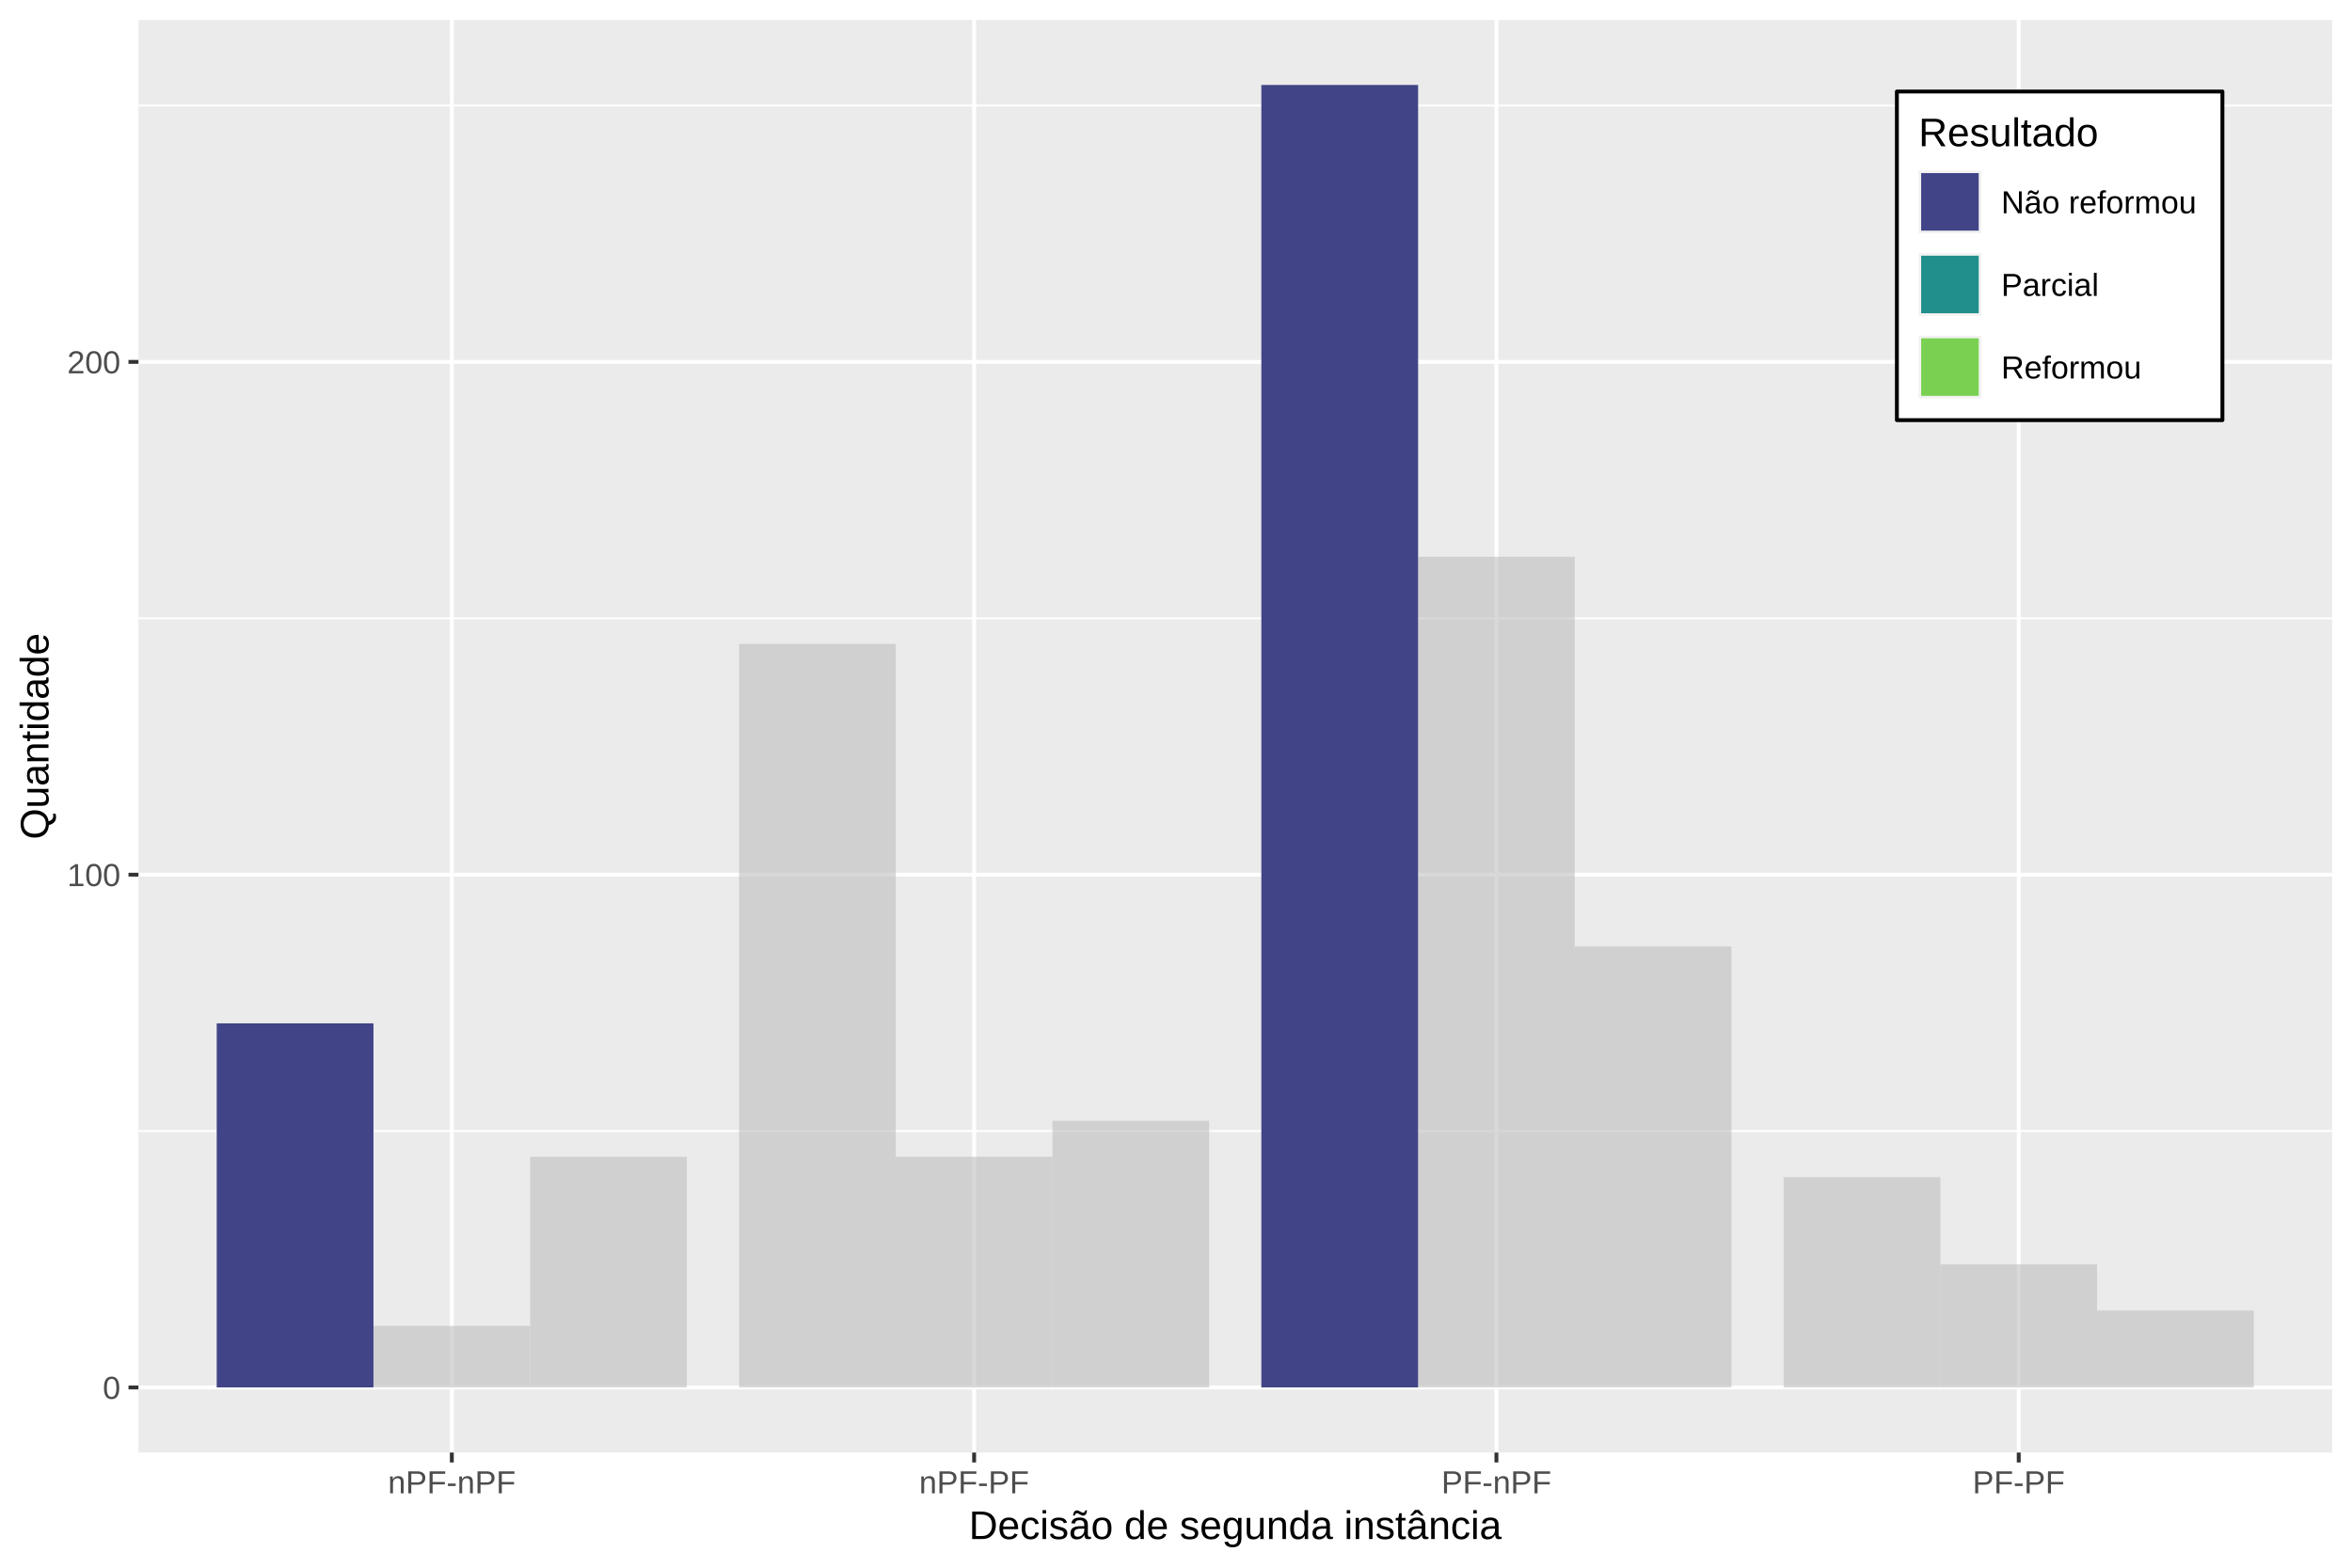
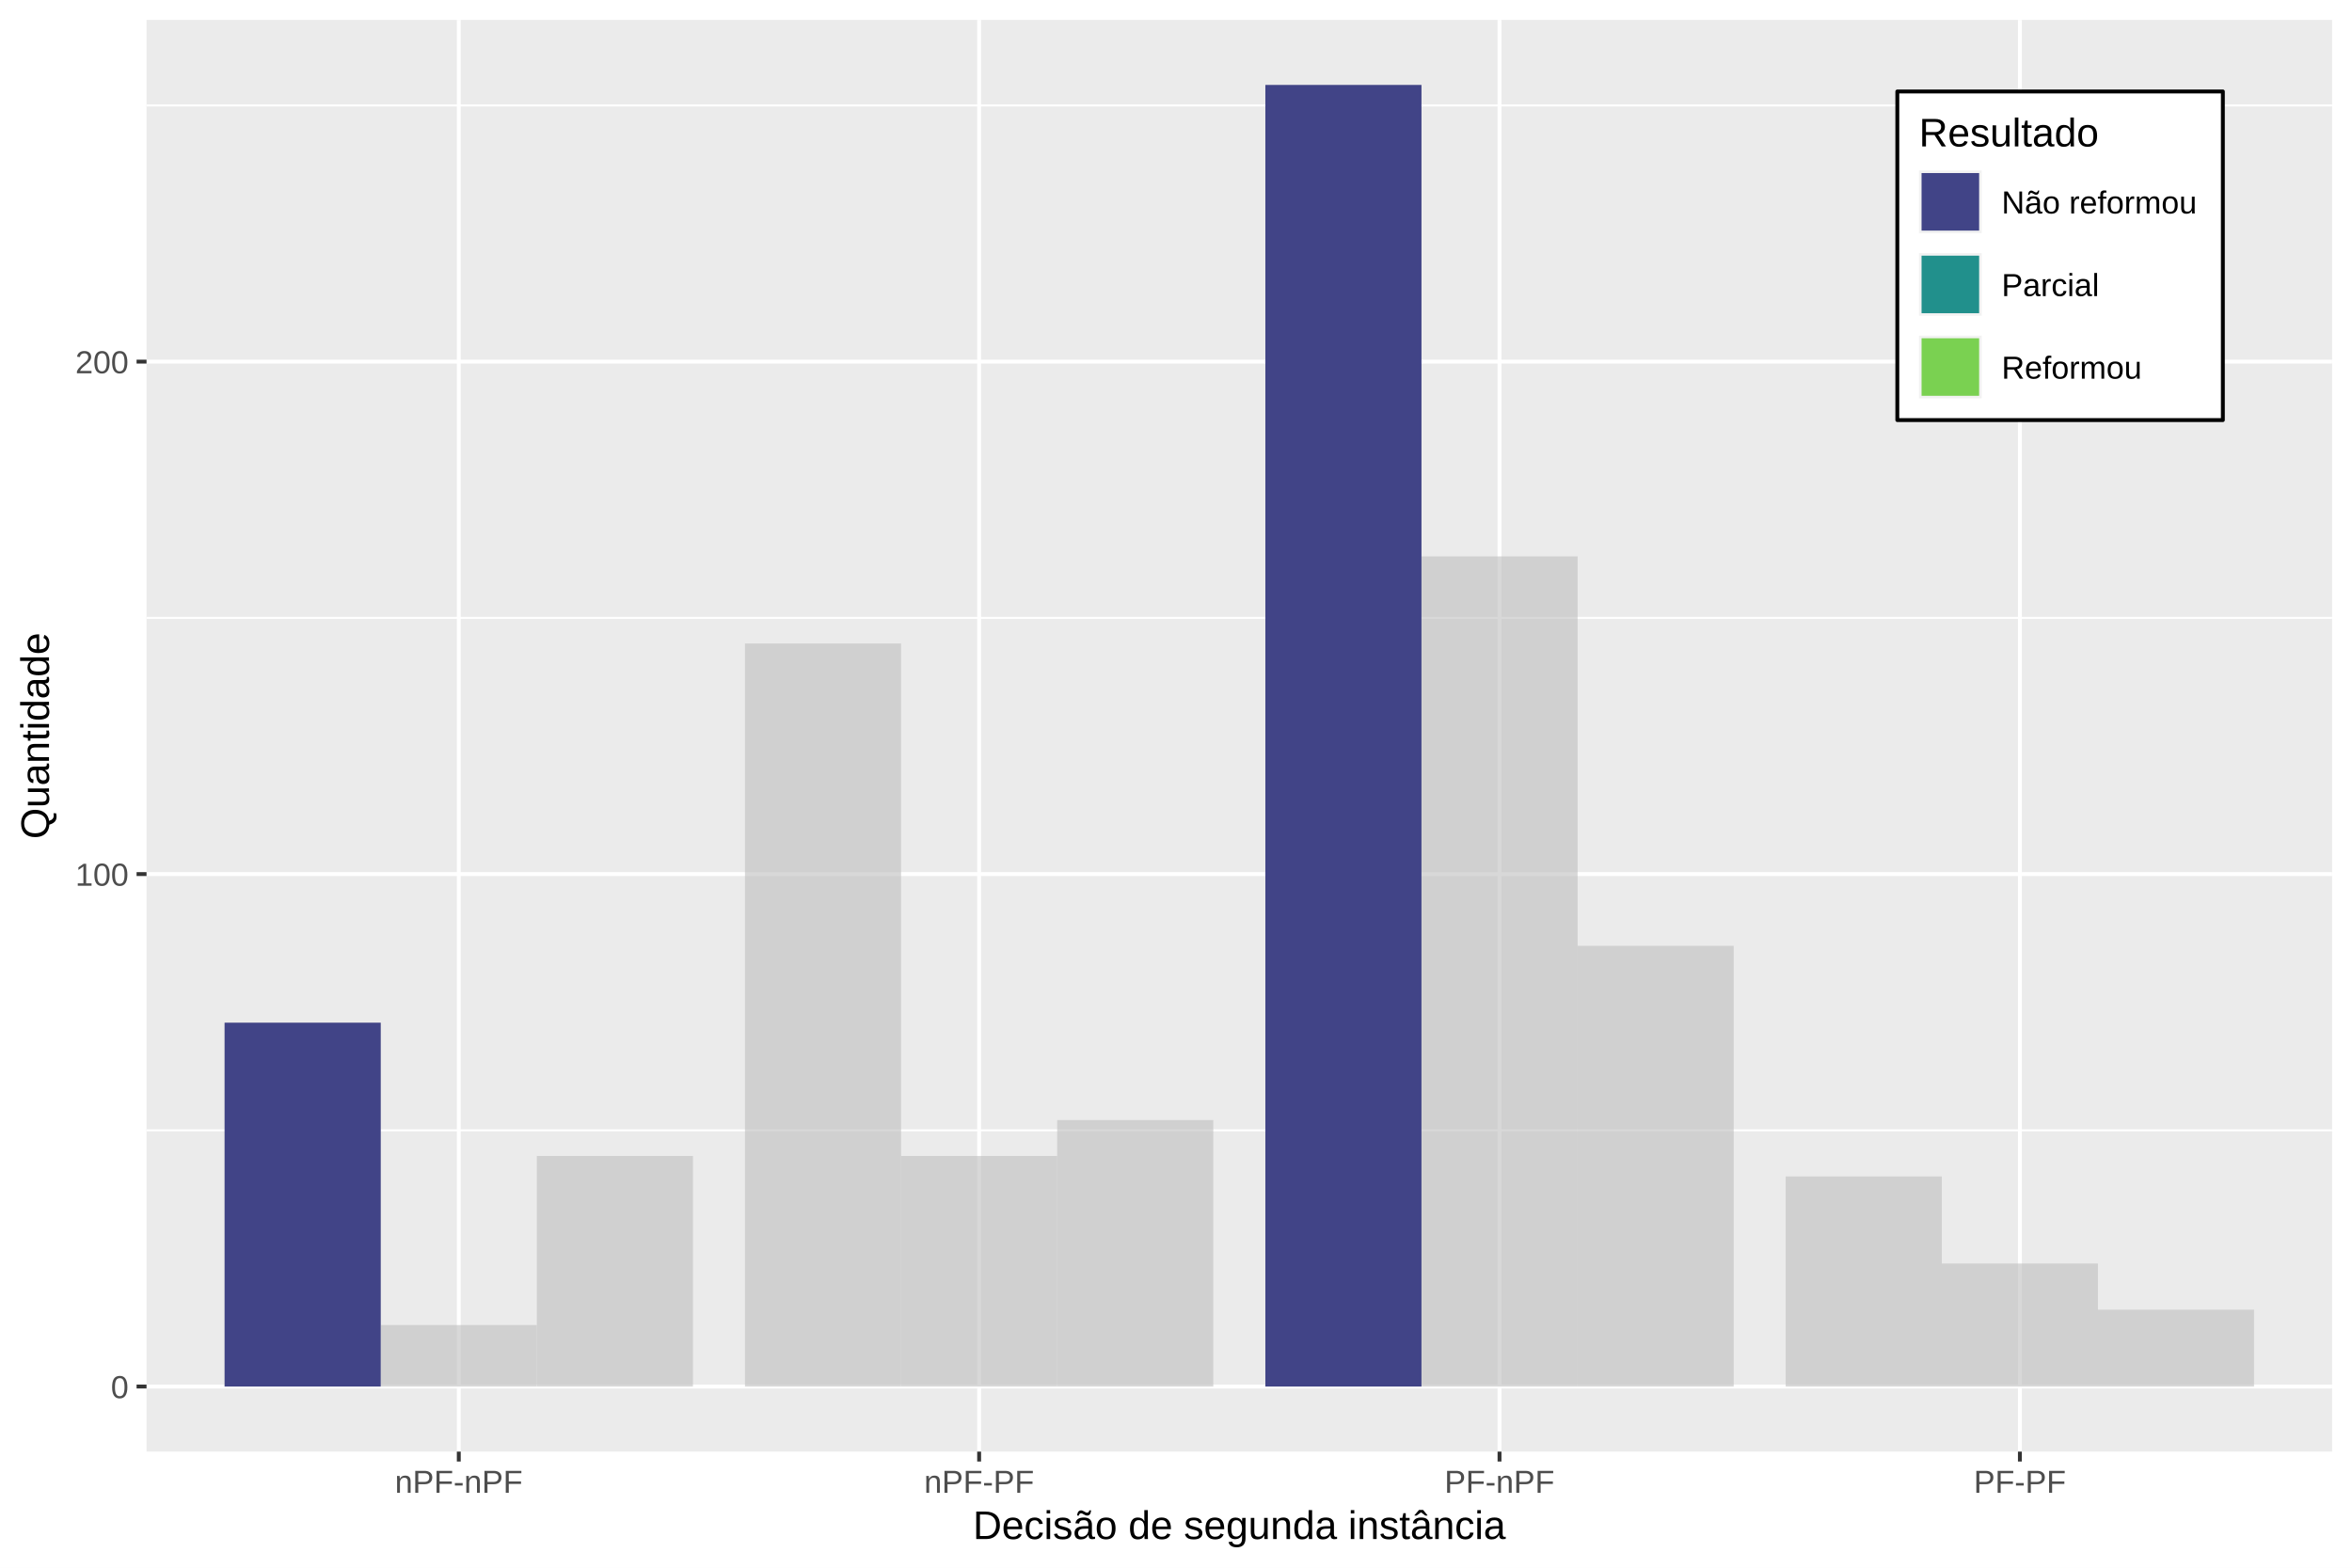
<svg xmlns="http://www.w3.org/2000/svg" class="svglite" width="648.00pt" height="432.00pt" viewBox="0 0 648.00 432.00">
  <defs>
    <style type="text/css">
    .svglite line, .svglite polyline, .svglite polygon, .svglite path, .svglite rect, .svglite circle {
      fill: none;
      stroke: #000000;
      stroke-linecap: round;
      stroke-linejoin: round;
      stroke-miterlimit: 10.00;
    }
    .svglite text {
      white-space: pre;
    }
  </style>
  </defs>
  <rect width="100%" height="100%" style="stroke: none; fill: #FFFFFF;" />
  <defs>
    <clipPath id="cpMC4wMHw2NDguMDB8MC4wMHw0MzIuMDA=">
      <rect x="0.00" y="0.00" width="648.00" height="432.00" />
    </clipPath>
  </defs>
  <g clip-path="url(#cpMC4wMHw2NDguMDB8MC4wMHw0MzIuMDA=)">
    <rect x="0.00" y="0.00" width="648.00" height="432.00" style="stroke-width: 1.07; stroke: #FFFFFF; fill: #FFFFFF;" />
  </g>
  <defs>
-     <clipPath id="cpMzguMTR8NjQyLjUyfDUuNDh8NDAwLjI3">
-       <rect x="38.14" y="5.48" width="604.39" height="394.79" />
+     <clipPath id="cpNDAuMzd8NjQyLjUyfDUuNDh8NDAwLjAx">
+       <rect x="40.37" y="5.48" width="602.15" height="394.53" />
    </clipPath>
  </defs>
-   <g clip-path="url(#cpMzguMTR8NjQyLjUyfDUuNDh8NDAwLjI3)">
-     <rect x="38.14" y="5.48" width="604.39" height="394.79" style="stroke-width: 1.07; stroke: none; fill: #EBEBEB;" />
-     <polyline points="38.14,311.68 642.52,311.68 " style="stroke-width: 0.53; stroke: #FFFFFF; stroke-linecap: butt;" />
-     <polyline points="38.14,170.38 642.52,170.38 " style="stroke-width: 0.53; stroke: #FFFFFF; stroke-linecap: butt;" />
-     <polyline points="38.14,29.08 642.52,29.08 " style="stroke-width: 0.53; stroke: #FFFFFF; stroke-linecap: butt;" />
-     <polyline points="38.14,382.33 642.52,382.33 " style="stroke-width: 1.07; stroke: #FFFFFF; stroke-linecap: butt;" />
-     <polyline points="38.14,241.03 642.52,241.03 " style="stroke-width: 1.07; stroke: #FFFFFF; stroke-linecap: butt;" />
-     <polyline points="38.14,99.73 642.52,99.73 " style="stroke-width: 1.07; stroke: #FFFFFF; stroke-linecap: butt;" />
-     <polyline points="124.48,400.27 124.48,5.48 " style="stroke-width: 1.07; stroke: #FFFFFF; stroke-linecap: butt;" />
-     <polyline points="268.38,400.27 268.38,5.48 " style="stroke-width: 1.07; stroke: #FFFFFF; stroke-linecap: butt;" />
-     <polyline points="412.28,400.27 412.28,5.48 " style="stroke-width: 1.07; stroke: #FFFFFF; stroke-linecap: butt;" />
-     <polyline points="556.18,400.27 556.18,5.48 " style="stroke-width: 1.07; stroke: #FFFFFF; stroke-linecap: butt;" />
-     <rect x="59.72" y="282.00" width="43.17" height="100.32" style="stroke-width: 1.07; stroke: none; stroke-linecap: square; stroke-linejoin: miter; fill: #BEBEBE; fill-opacity: 0.60;" />
-     <rect x="203.62" y="177.44" width="43.17" height="204.89" style="stroke-width: 1.07; stroke: none; stroke-linecap: square; stroke-linejoin: miter; fill: #BEBEBE; fill-opacity: 0.60;" />
-     <rect x="347.52" y="23.42" width="43.17" height="358.90" style="stroke-width: 1.07; stroke: none; stroke-linecap: square; stroke-linejoin: miter; fill: #BEBEBE; fill-opacity: 0.60;" />
-     <rect x="491.42" y="324.39" width="43.17" height="57.93" style="stroke-width: 1.07; stroke: none; stroke-linecap: square; stroke-linejoin: miter; fill: #BEBEBE; fill-opacity: 0.60;" />
-     <rect x="102.89" y="365.37" width="43.17" height="16.96" style="stroke-width: 1.07; stroke: none; stroke-linecap: square; stroke-linejoin: miter; fill: #BEBEBE; fill-opacity: 0.60;" />
-     <rect x="246.79" y="318.74" width="43.17" height="63.59" style="stroke-width: 1.07; stroke: none; stroke-linecap: square; stroke-linejoin: miter; fill: #BEBEBE; fill-opacity: 0.60;" />
-     <rect x="390.69" y="153.42" width="43.17" height="228.91" style="stroke-width: 1.07; stroke: none; stroke-linecap: square; stroke-linejoin: miter; fill: #BEBEBE; fill-opacity: 0.60;" />
-     <rect x="534.59" y="348.42" width="43.17" height="33.91" style="stroke-width: 1.07; stroke: none; stroke-linecap: square; stroke-linejoin: miter; fill: #BEBEBE; fill-opacity: 0.60;" />
-     <rect x="146.06" y="318.74" width="43.17" height="63.59" style="stroke-width: 1.07; stroke: none; stroke-linecap: square; stroke-linejoin: miter; fill: #BEBEBE; fill-opacity: 0.60;" />
-     <rect x="289.96" y="308.85" width="43.17" height="73.48" style="stroke-width: 1.07; stroke: none; stroke-linecap: square; stroke-linejoin: miter; fill: #BEBEBE; fill-opacity: 0.60;" />
-     <rect x="433.86" y="260.81" width="43.17" height="121.52" style="stroke-width: 1.07; stroke: none; stroke-linecap: square; stroke-linejoin: miter; fill: #BEBEBE; fill-opacity: 0.60;" />
-     <rect x="577.77" y="361.13" width="43.17" height="21.20" style="stroke-width: 1.07; stroke: none; stroke-linecap: square; stroke-linejoin: miter; fill: #BEBEBE; fill-opacity: 0.60;" />
-     <rect x="59.72" y="282.00" width="43.17" height="100.32" style="stroke-width: 1.07; stroke: none; stroke-linecap: square; stroke-linejoin: miter; fill: #414487;" />
-     <rect x="347.52" y="23.42" width="43.17" height="358.90" style="stroke-width: 1.07; stroke: none; stroke-linecap: square; stroke-linejoin: miter; fill: #414487;" />
+   <g clip-path="url(#cpNDAuMzd8NjQyLjUyfDUuNDh8NDAwLjAx)">
+     <rect x="40.37" y="5.48" width="602.15" height="394.53" style="stroke-width: 1.07; stroke: none; fill: #EBEBEB;" />
+     <polyline points="40.37,311.48 642.52,311.48 " style="stroke-width: 0.53; stroke: #FFFFFF; stroke-linecap: butt;" />
+     <polyline points="40.37,170.27 642.52,170.27 " style="stroke-width: 0.53; stroke: #FFFFFF; stroke-linecap: butt;" />
+     <polyline points="40.37,29.06 642.52,29.06 " style="stroke-width: 0.53; stroke: #FFFFFF; stroke-linecap: butt;" />
+     <polyline points="40.37,382.08 642.52,382.08 " style="stroke-width: 1.07; stroke: #FFFFFF; stroke-linecap: butt;" />
+     <polyline points="40.37,240.87 642.52,240.87 " style="stroke-width: 1.07; stroke: #FFFFFF; stroke-linecap: butt;" />
+     <polyline points="40.37,99.66 642.52,99.66 " style="stroke-width: 1.07; stroke: #FFFFFF; stroke-linecap: butt;" />
+     <polyline points="126.40,400.01 126.40,5.48 " style="stroke-width: 1.07; stroke: #FFFFFF; stroke-linecap: butt;" />
+     <polyline points="269.76,400.01 269.76,5.48 " style="stroke-width: 1.07; stroke: #FFFFFF; stroke-linecap: butt;" />
+     <polyline points="413.13,400.01 413.13,5.48 " style="stroke-width: 1.07; stroke: #FFFFFF; stroke-linecap: butt;" />
+     <polyline points="556.50,400.01 556.50,5.48 " style="stroke-width: 1.07; stroke: #FFFFFF; stroke-linecap: butt;" />
+     <rect x="61.88" y="281.82" width="43.01" height="100.26" style="stroke-width: 1.07; stroke: none; stroke-linecap: square; stroke-linejoin: miter; fill: #BEBEBE; fill-opacity: 0.60;" />
+     <rect x="205.25" y="177.33" width="43.01" height="204.75" style="stroke-width: 1.07; stroke: none; stroke-linecap: square; stroke-linejoin: miter; fill: #BEBEBE; fill-opacity: 0.60;" />
+     <rect x="348.62" y="23.41" width="43.01" height="358.67" style="stroke-width: 1.07; stroke: none; stroke-linecap: square; stroke-linejoin: miter; fill: #BEBEBE; fill-opacity: 0.60;" />
+     <rect x="491.98" y="324.18" width="43.01" height="57.90" style="stroke-width: 1.07; stroke: none; stroke-linecap: square; stroke-linejoin: miter; fill: #BEBEBE; fill-opacity: 0.60;" />
+     <rect x="104.89" y="365.14" width="43.01" height="16.94" style="stroke-width: 1.07; stroke: none; stroke-linecap: square; stroke-linejoin: miter; fill: #BEBEBE; fill-opacity: 0.60;" />
+     <rect x="248.26" y="318.54" width="43.01" height="63.54" style="stroke-width: 1.07; stroke: none; stroke-linecap: square; stroke-linejoin: miter; fill: #BEBEBE; fill-opacity: 0.60;" />
+     <rect x="391.63" y="153.32" width="43.01" height="228.76" style="stroke-width: 1.07; stroke: none; stroke-linecap: square; stroke-linejoin: miter; fill: #BEBEBE; fill-opacity: 0.60;" />
+     <rect x="534.99" y="348.19" width="43.01" height="33.89" style="stroke-width: 1.07; stroke: none; stroke-linecap: square; stroke-linejoin: miter; fill: #BEBEBE; fill-opacity: 0.60;" />
+     <rect x="147.90" y="318.54" width="43.01" height="63.54" style="stroke-width: 1.07; stroke: none; stroke-linecap: square; stroke-linejoin: miter; fill: #BEBEBE; fill-opacity: 0.60;" />
+     <rect x="291.27" y="308.65" width="43.01" height="73.43" style="stroke-width: 1.07; stroke: none; stroke-linecap: square; stroke-linejoin: miter; fill: #BEBEBE; fill-opacity: 0.60;" />
+     <rect x="434.64" y="260.64" width="43.01" height="121.44" style="stroke-width: 1.07; stroke: none; stroke-linecap: square; stroke-linejoin: miter; fill: #BEBEBE; fill-opacity: 0.60;" />
+     <rect x="578.00" y="360.90" width="43.01" height="21.18" style="stroke-width: 1.07; stroke: none; stroke-linecap: square; stroke-linejoin: miter; fill: #BEBEBE; fill-opacity: 0.60;" />
+     <rect x="61.88" y="281.82" width="43.01" height="100.26" style="stroke-width: 1.07; stroke: none; stroke-linecap: square; stroke-linejoin: miter; fill: #414487;" />
+     <rect x="348.62" y="23.41" width="43.01" height="358.67" style="stroke-width: 1.07; stroke: none; stroke-linecap: square; stroke-linejoin: miter; fill: #414487;" />
  </g>
  <g clip-path="url(#cpMC4wMHw2NDguMDB8MC4wMHw0MzIuMDA=)">
-     <text x="33.20" y="385.48" text-anchor="end" style="font-size: 8.80px;fill: #4D4D4D; font-family: &quot;Arial&quot;;" textLength="4.90px" lengthAdjust="spacingAndGlyphs">0</text>
-     <text x="33.20" y="244.18" text-anchor="end" style="font-size: 8.80px;fill: #4D4D4D; font-family: &quot;Arial&quot;;" textLength="14.69px" lengthAdjust="spacingAndGlyphs">100</text>
-     <text x="33.20" y="102.88" text-anchor="end" style="font-size: 8.80px;fill: #4D4D4D; font-family: &quot;Arial&quot;;" textLength="14.69px" lengthAdjust="spacingAndGlyphs">200</text>
-     <polyline points="35.40,382.33 38.14,382.33 " style="stroke-width: 1.07; stroke: #333333; stroke-linecap: butt;" />
-     <polyline points="35.40,241.03 38.14,241.03 " style="stroke-width: 1.07; stroke: #333333; stroke-linecap: butt;" />
-     <polyline points="35.40,99.73 38.14,99.73 " style="stroke-width: 1.07; stroke: #333333; stroke-linecap: butt;" />
-     <polyline points="124.48,403.01 124.48,400.27 " style="stroke-width: 1.07; stroke: #333333; stroke-linecap: butt;" />
-     <polyline points="268.38,403.01 268.38,400.27 " style="stroke-width: 1.07; stroke: #333333; stroke-linecap: butt;" />
-     <polyline points="412.28,403.01 412.28,400.27 " style="stroke-width: 1.07; stroke: #333333; stroke-linecap: butt;" />
-     <polyline points="556.18,403.01 556.18,400.27 " style="stroke-width: 1.07; stroke: #333333; stroke-linecap: butt;" />
-     <text x="124.48" y="411.50" text-anchor="middle" style="font-size: 8.80px;fill: #4D4D4D; font-family: &quot;Arial&quot;;" textLength="35.20px" lengthAdjust="spacingAndGlyphs">nPF-nPF</text>
-     <text x="268.38" y="411.50" text-anchor="middle" style="font-size: 8.80px;fill: #4D4D4D; font-family: &quot;Arial&quot;;" textLength="30.30px" lengthAdjust="spacingAndGlyphs">nPF-PF</text>
-     <text x="412.28" y="411.50" text-anchor="middle" style="font-size: 8.80px;fill: #4D4D4D; font-family: &quot;Arial&quot;;" textLength="30.30px" lengthAdjust="spacingAndGlyphs">PF-nPF</text>
-     <text x="556.18" y="411.50" text-anchor="middle" style="font-size: 8.80px;fill: #4D4D4D; font-family: &quot;Arial&quot;;" textLength="25.41px" lengthAdjust="spacingAndGlyphs">PF-PF</text>
-     <text x="340.33" y="424.10" text-anchor="middle" style="font-size: 11.00px; font-family: &quot;Arial&quot;;" textLength="146.81px" lengthAdjust="spacingAndGlyphs">Decisão de segunda instância</text>
-     <text transform="translate(13.36,202.88) rotate(-90)" text-anchor="middle" style="font-size: 11.00px; font-family: &quot;Arial&quot;;" textLength="56.90px" lengthAdjust="spacingAndGlyphs">Quantidade</text>
-     <rect x="522.61" y="25.22" width="89.69" height="90.55" style="stroke-width: 1.07; fill: #FFFFFF;" />
-     <text x="528.59" y="40.29" style="font-size: 11.00px; font-family: &quot;Arial&quot;;" textLength="49.54px" lengthAdjust="spacingAndGlyphs">Resultado</text>
-     <rect x="528.59" y="46.99" width="17.28" height="17.28" style="stroke-width: 1.07; stroke: none; fill: #F2F2F2;" />
-     <rect x="529.30" y="47.70" width="15.86" height="15.86" style="stroke-width: 1.07; stroke: none; stroke-linecap: square; stroke-linejoin: miter; fill: #414487;" />
-     <rect x="528.59" y="69.75" width="17.28" height="17.28" style="stroke-width: 1.07; stroke: none; fill: #F2F2F2;" />
-     <rect x="529.30" y="70.46" width="15.86" height="15.86" style="stroke-width: 1.07; stroke: none; stroke-linecap: square; stroke-linejoin: miter; fill: #21908C;" />
-     <rect x="528.59" y="92.51" width="17.28" height="17.28" style="stroke-width: 1.07; stroke: none; fill: #F2F2F2;" />
-     <rect x="529.30" y="93.22" width="15.86" height="15.86" style="stroke-width: 1.07; stroke: none; stroke-linecap: square; stroke-linejoin: miter; fill: #7AD151;" />
-     <text x="551.35" y="58.78" style="font-size: 8.80px; font-family: &quot;Arial&quot;;" textLength="53.81px" lengthAdjust="spacingAndGlyphs">Não reformou</text>
-     <text x="551.35" y="81.54" style="font-size: 8.80px; font-family: &quot;Arial&quot;;" textLength="26.89px" lengthAdjust="spacingAndGlyphs">Parcial</text>
-     <text x="551.35" y="104.30" style="font-size: 8.80px; font-family: &quot;Arial&quot;;" textLength="38.64px" lengthAdjust="spacingAndGlyphs">Reformou</text>
+     <text x="35.44" y="385.29" text-anchor="end" style="font-size: 8.80px;fill: #4D4D4D; font-family: &quot;Liberation Sans&quot;;" textLength="5.59px" lengthAdjust="spacingAndGlyphs">0</text>
+     <text x="35.44" y="244.08" text-anchor="end" style="font-size: 8.80px;fill: #4D4D4D; font-family: &quot;Liberation Sans&quot;;" textLength="16.78px" lengthAdjust="spacingAndGlyphs">100</text>
+     <text x="35.44" y="102.87" text-anchor="end" style="font-size: 8.80px;fill: #4D4D4D; font-family: &quot;Liberation Sans&quot;;" textLength="16.78px" lengthAdjust="spacingAndGlyphs">200</text>
+     <polyline points="37.63,382.08 40.37,382.08 " style="stroke-width: 1.07; stroke: #333333; stroke-linecap: butt;" />
+     <polyline points="37.63,240.87 40.37,240.87 " style="stroke-width: 1.07; stroke: #333333; stroke-linecap: butt;" />
+     <polyline points="37.63,99.66 40.37,99.66 " style="stroke-width: 1.07; stroke: #333333; stroke-linecap: butt;" />
+     <polyline points="126.40,402.75 126.40,400.01 " style="stroke-width: 1.07; stroke: #333333; stroke-linecap: butt;" />
+     <polyline points="269.76,402.75 269.76,400.01 " style="stroke-width: 1.07; stroke: #333333; stroke-linecap: butt;" />
+     <polyline points="413.13,402.75 413.13,400.01 " style="stroke-width: 1.07; stroke: #333333; stroke-linecap: butt;" />
+     <polyline points="556.50,402.75 556.50,400.01 " style="stroke-width: 1.07; stroke: #333333; stroke-linecap: butt;" />
+     <text x="126.40" y="411.36" text-anchor="middle" style="font-size: 8.80px;fill: #4D4D4D; font-family: &quot;Liberation Sans&quot;;" textLength="35.06px" lengthAdjust="spacingAndGlyphs">nPF-nPF</text>
+     <text x="269.76" y="411.36" text-anchor="middle" style="font-size: 8.80px;fill: #4D4D4D; font-family: &quot;Liberation Sans&quot;;" textLength="29.48px" lengthAdjust="spacingAndGlyphs">nPF-PF</text>
+     <text x="413.13" y="411.36" text-anchor="middle" style="font-size: 8.80px;fill: #4D4D4D; font-family: &quot;Liberation Sans&quot;;" textLength="29.48px" lengthAdjust="spacingAndGlyphs">PF-nPF</text>
+     <text x="556.50" y="411.36" text-anchor="middle" style="font-size: 8.80px;fill: #4D4D4D; font-family: &quot;Liberation Sans&quot;;" textLength="23.91px" lengthAdjust="spacingAndGlyphs">PF-PF</text>
+     <text x="341.45" y="424.10" text-anchor="middle" style="font-size: 11.00px; font-family: &quot;Liberation Sans&quot;;" textLength="164.58px" lengthAdjust="spacingAndGlyphs">Decisão de segunda instância</text>
+     <text transform="translate(13.50,202.75) rotate(-90)" text-anchor="middle" style="font-size: 11.00px; font-family: &quot;Liberation Sans&quot;;" textLength="64.19px" lengthAdjust="spacingAndGlyphs">Quantidade</text>
+     <rect x="522.73" y="25.21" width="89.69" height="90.55" style="stroke-width: 1.07; fill: #FFFFFF;" />
+     <text x="528.70" y="40.35" style="font-size: 11.00px; font-family: &quot;Liberation Sans&quot;;" textLength="54.45px" lengthAdjust="spacingAndGlyphs">Resultado</text>
+     <rect x="528.70" y="46.98" width="17.28" height="17.28" style="stroke-width: 1.07; stroke: none; fill: #F2F2F2;" />
+     <rect x="529.41" y="47.69" width="15.86" height="15.86" style="stroke-width: 1.07; stroke: none; stroke-linecap: square; stroke-linejoin: miter; fill: #414487;" />
+     <rect x="528.70" y="69.74" width="17.28" height="17.28" style="stroke-width: 1.07; stroke: none; fill: #F2F2F2;" />
+     <rect x="529.41" y="70.45" width="15.86" height="15.86" style="stroke-width: 1.07; stroke: none; stroke-linecap: square; stroke-linejoin: miter; fill: #21908C;" />
+     <rect x="528.70" y="92.50" width="17.28" height="17.28" style="stroke-width: 1.07; stroke: none; fill: #F2F2F2;" />
+     <rect x="529.41" y="93.21" width="15.86" height="15.86" style="stroke-width: 1.07; stroke: none; stroke-linecap: square; stroke-linejoin: miter; fill: #7AD151;" />
+     <text x="551.46" y="58.83" style="font-size: 8.80px; font-family: &quot;Liberation Sans&quot;;" textLength="60.46px" lengthAdjust="spacingAndGlyphs">Não reformou</text>
+     <text x="551.46" y="81.59" style="font-size: 8.80px; font-family: &quot;Liberation Sans&quot;;" textLength="28.85px" lengthAdjust="spacingAndGlyphs">Parcial</text>
+     <text x="551.46" y="104.35" style="font-size: 8.80px; font-family: &quot;Liberation Sans&quot;;" textLength="42.60px" lengthAdjust="spacingAndGlyphs">Reformou</text>
  </g>
</svg>
